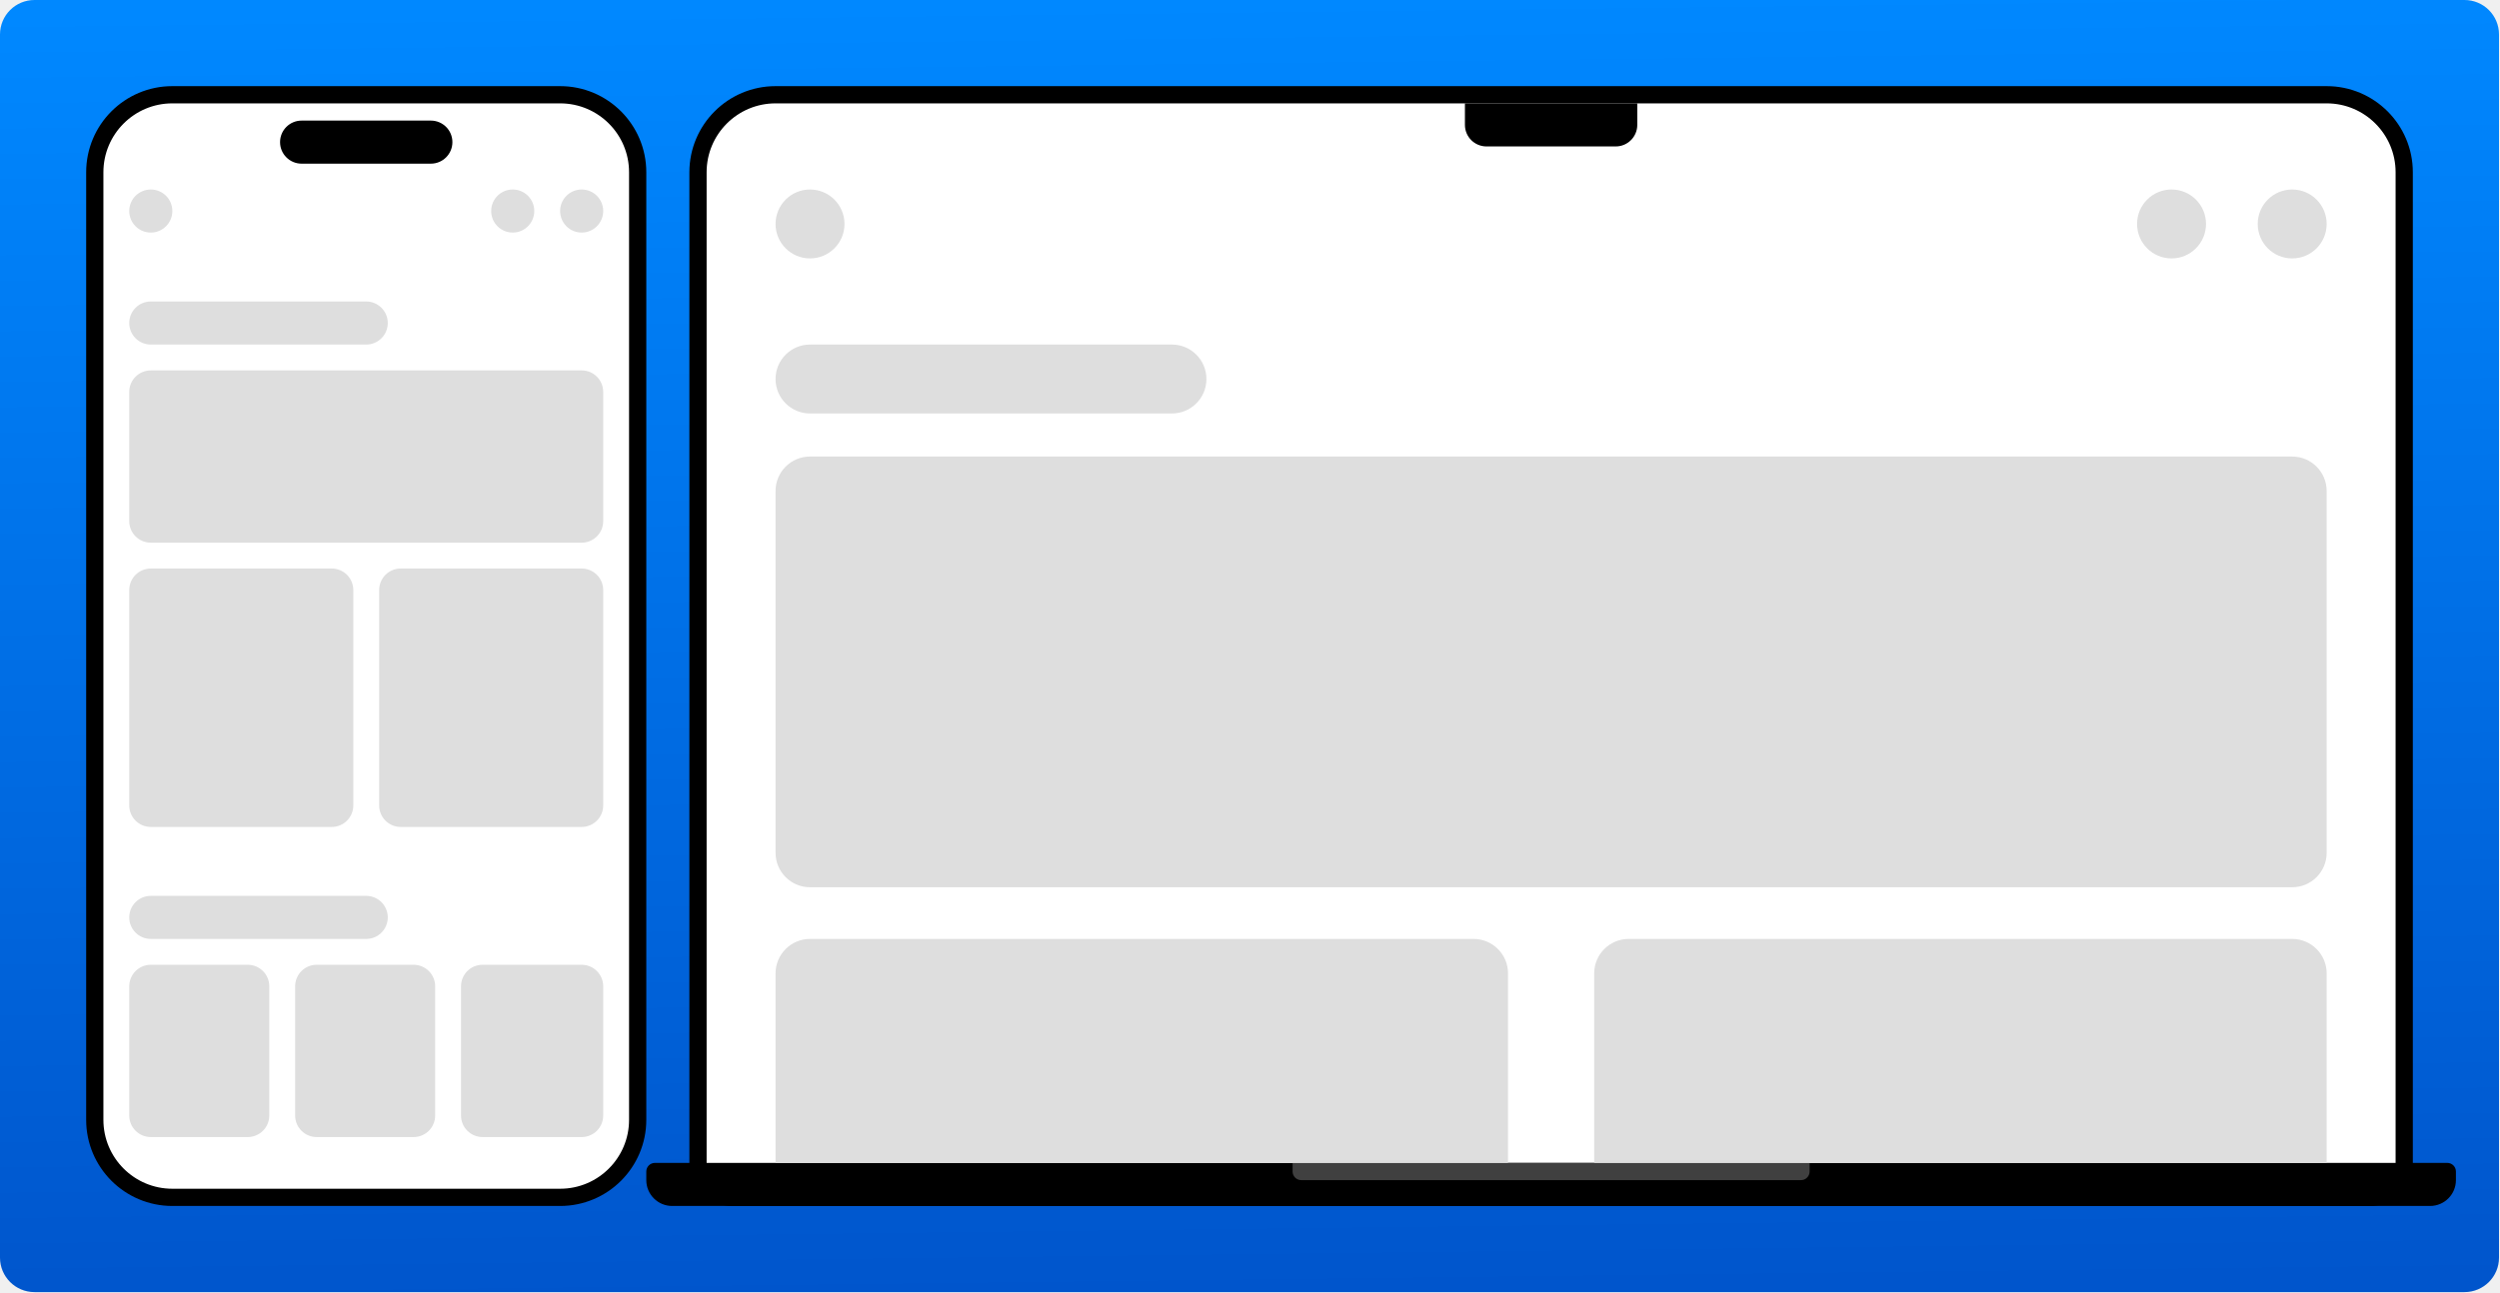
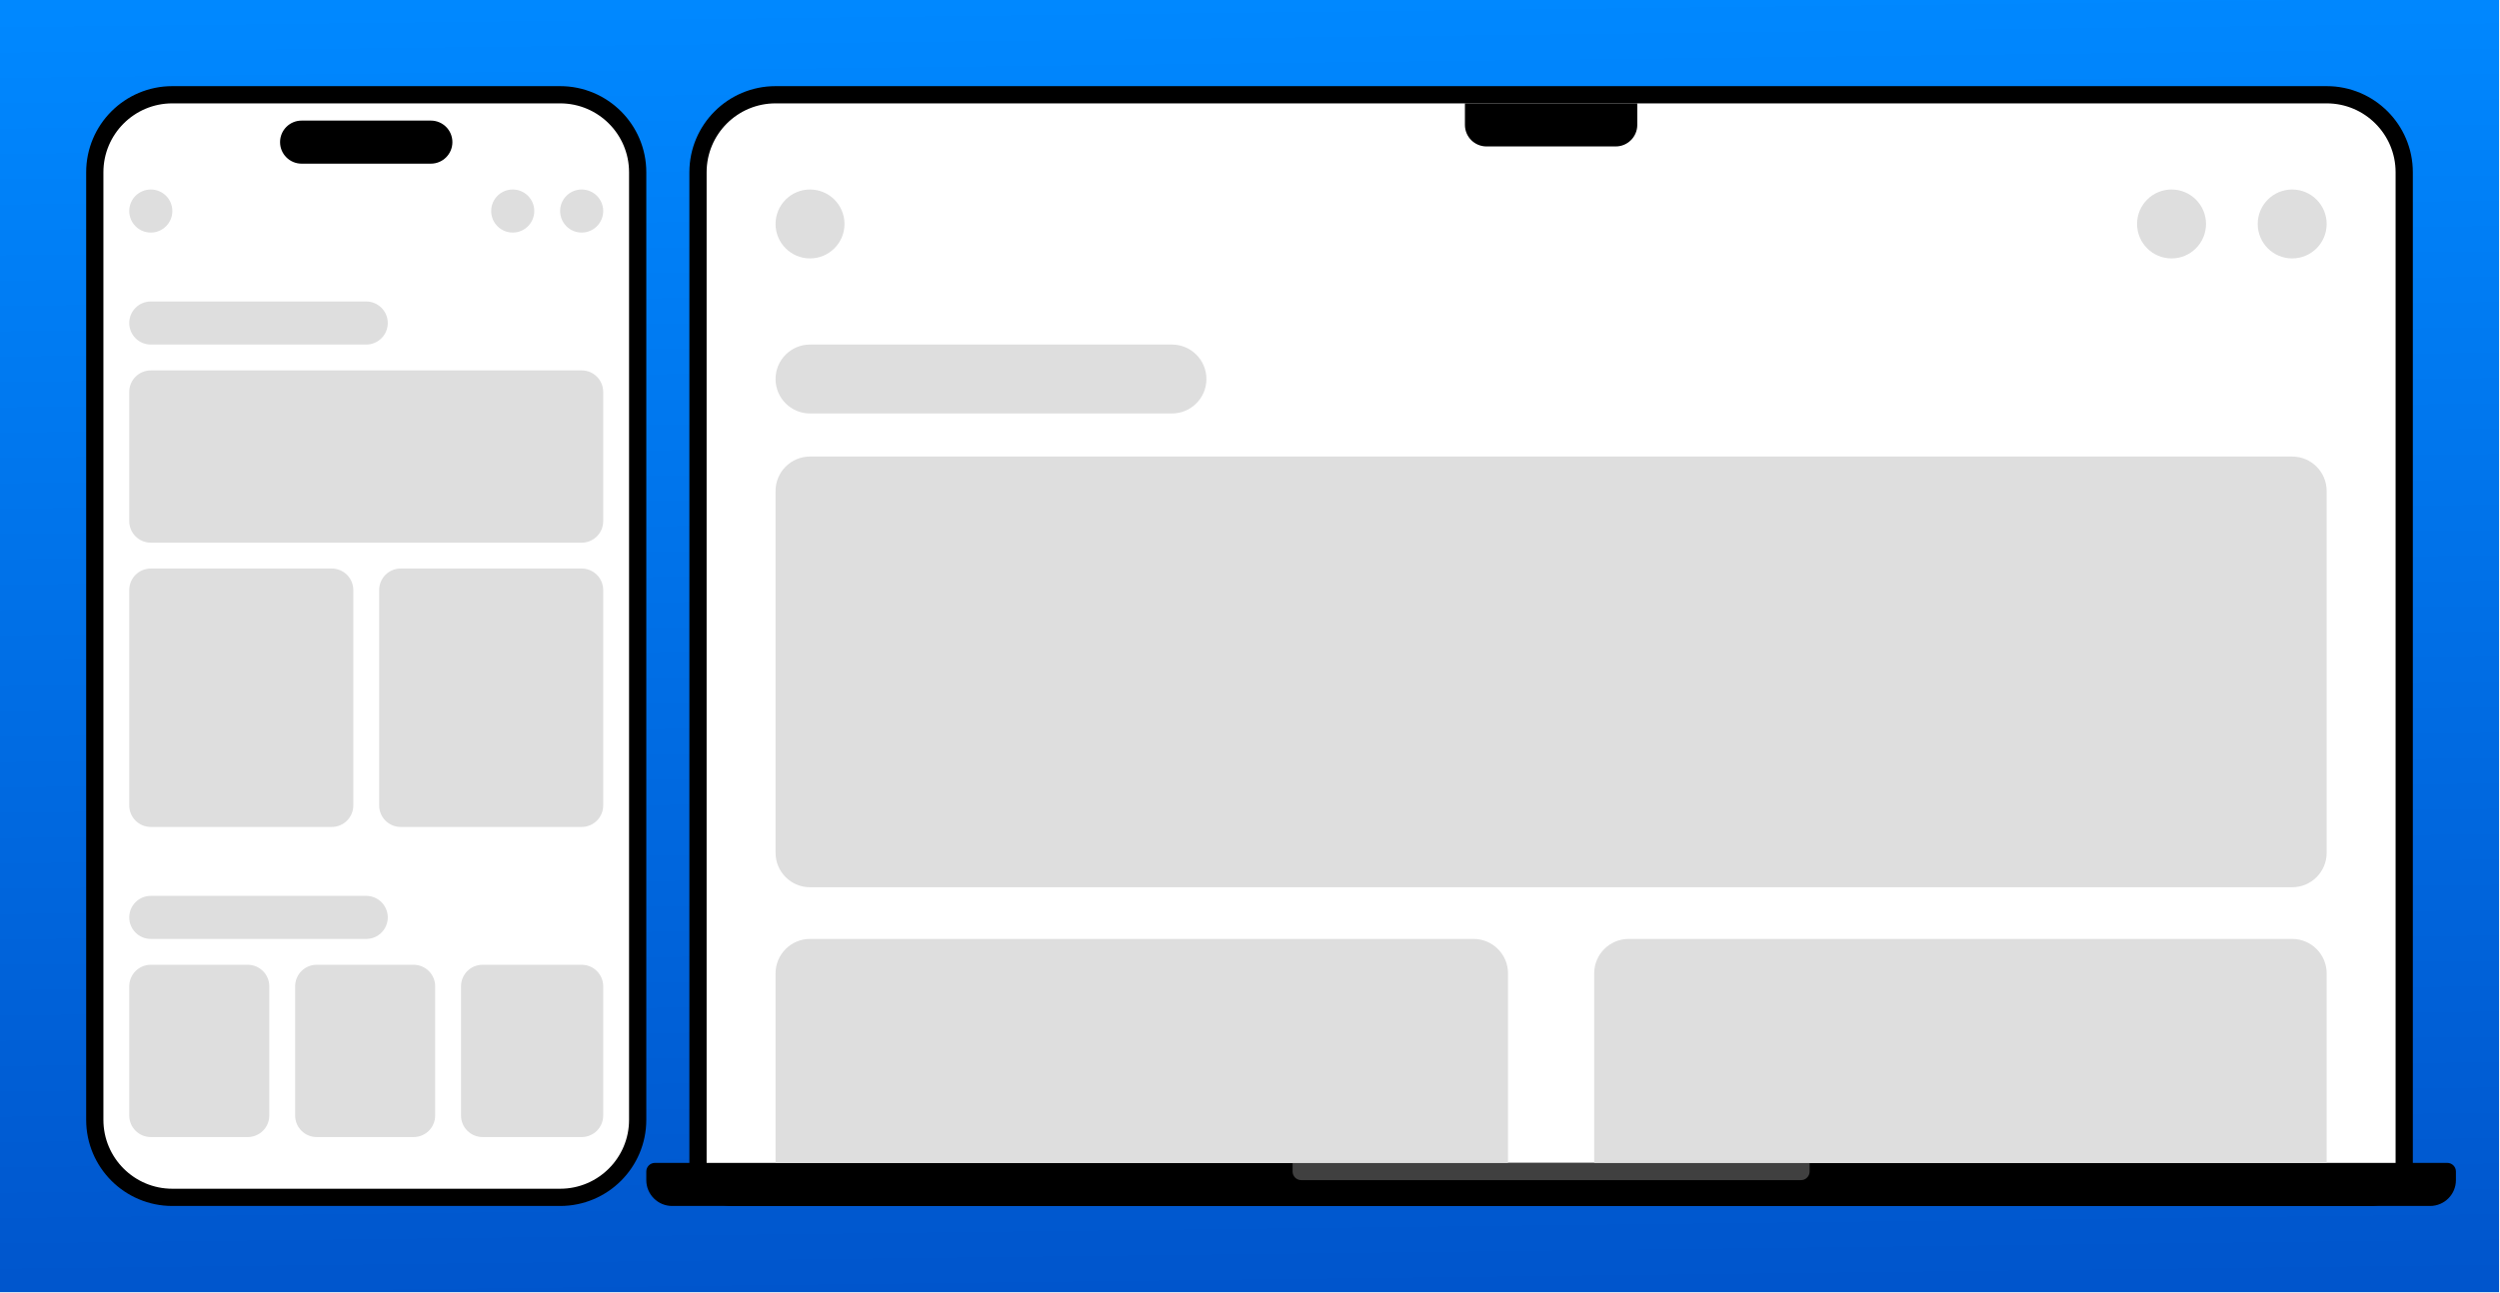
- <svg xmlns="http://www.w3.org/2000/svg" width="1160" height="600" fill="none">
-   <rect width="1160" height="600" rx="16" fill="url(#a)" />
-   <path d="M324 80c0-19.882 16.118-36 36-36h720c19.88 0 36 16.118 36 36v460c0 8.837-7.16 16-16 16H340c-8.837 0-16-7.163-16-16V80Z" fill="#fff" stroke="#000" stroke-width="8" />
-   <path d="M680 48h80v10c0 5.523-4.477 10-10 10h-60c-5.523 0-10-4.477-10-10V48ZM300 544c0-2.209 1.791-4 4-4h832c2.21 0 4 1.791 4 4v4c0 6.627-5.37 12-12 12H312c-6.627 0-12-5.373-12-12v-4Z" fill="#000" />
-   <path d="M600 540h240v4c0 2.209-1.791 4-4 4H604c-2.209 0-4-1.791-4-4v-4Z" fill="#404040" />
+ <svg xmlns="http://www.w3.org/2000/svg" width="1160" height="600" viewBox="0 0 1160 600" fill="none">
+   <rect width="1160" height="600" fill="url(#paint0_linear_93_34)" />
+   <path d="M324 80C324 60.118 340.118 44 360 44H1080C1099.88 44 1116 60.118 1116 80V540C1116 548.837 1108.84 556 1100 556H340C331.163 556 324 548.837 324 540V80Z" fill="white" stroke="black" stroke-width="8" />
+   <path d="M680 48H760V58C760 63.523 755.523 68 750 68H690C684.477 68 680 63.523 680 58V48Z" fill="black" />
+   <path d="M300 544C300 541.791 301.791 540 304 540H1136C1138.21 540 1140 541.791 1140 544V548C1140 554.627 1134.63 560 1128 560H312C305.373 560 300 554.627 300 548V544Z" fill="black" />
+   <path d="M600 540H840V544C840 546.209 838.209 548 836 548H604C601.791 548 600 546.209 600 544V540Z" fill="#404040" />
  <rect x="360" y="88" width="32" height="32" rx="16" fill="#DEDEDE" />
  <rect x="360" y="160" width="200" height="32" rx="16" fill="#DEDEDE" />
  <rect x="360" y="212" width="720" height="200" rx="16" fill="#DEDEDE" />
-   <path d="M360 452c0-8.837 7.163-16 16-16h308c8.837 0 16 7.163 16 16v88H360v-88ZM740 452c0-8.837 7.163-16 16-16h308c8.84 0 16 7.163 16 16v88H740v-88Z" fill="#DEDEDE" />
+   <path d="M360 452C360 443.163 367.163 436 376 436H684C692.837 436 700 443.163 700 452V540H360V452Z" fill="#DEDEDE" />
+   <path d="M740 452C740 443.163 747.163 436 756 436H1064C1072.84 436 1080 443.163 1080 452V540H740V452Z" fill="#DEDEDE" />
  <rect x="1048" y="88" width="32" height="32" rx="16" fill="#DEDEDE" />
  <rect x="992" y="88" width="32" height="32" rx="16" fill="#DEDEDE" />
-   <rect x="44" y="44" width="252" height="512" rx="36" fill="#fff" stroke="#000" stroke-width="8" />
+   <rect x="44" y="44" width="252" height="512" rx="36" fill="white" stroke="black" stroke-width="8" />
  <rect x="60" y="448" width="65" height="80" rx="10" fill="#DEDEDE" />
  <rect x="137" y="448" width="65" height="80" rx="10" fill="#DEDEDE" />
  <rect x="214" y="448" width="66" height="80" rx="10" fill="#DEDEDE" />
  <rect x="60" y="140" width="120" height="20" rx="10" fill="#DEDEDE" />
  <rect x="60" y="416" width="120" height="20" rx="10" fill="#DEDEDE" />
  <rect x="60" y="172" width="220" height="80" rx="10" fill="#DEDEDE" />
  <rect x="60" y="264" width="104" height="120" rx="10" fill="#DEDEDE" />
  <rect x="176" y="264" width="104" height="120" rx="10" fill="#DEDEDE" />
  <rect x="60" y="88" width="20" height="20" rx="10" fill="#DEDEDE" />
  <rect x="260" y="88" width="20" height="20" rx="10" fill="#DEDEDE" />
  <rect x="228" y="88" width="20" height="20" rx="10" fill="#DEDEDE" />
-   <rect x="130" y="56" width="80" height="20" rx="10" fill="#000" />
+   <rect x="130" y="56" width="80" height="20" rx="10" fill="black" />
  <defs>
-     <linearGradient id="a" x1="580" y1="600" x2="572.947" y2=".083" gradientUnits="userSpaceOnUse">
-       <stop stop-color="#05C" />
-       <stop offset="1" stop-color="#08F" />
+     <linearGradient id="paint0_linear_93_34" x1="580" y1="600" x2="572.947" y2="0.083" gradientUnits="userSpaceOnUse">
+       <stop stop-color="#0055CC" />
+       <stop offset="1" stop-color="#0088FF" />
    </linearGradient>
  </defs>
</svg>
